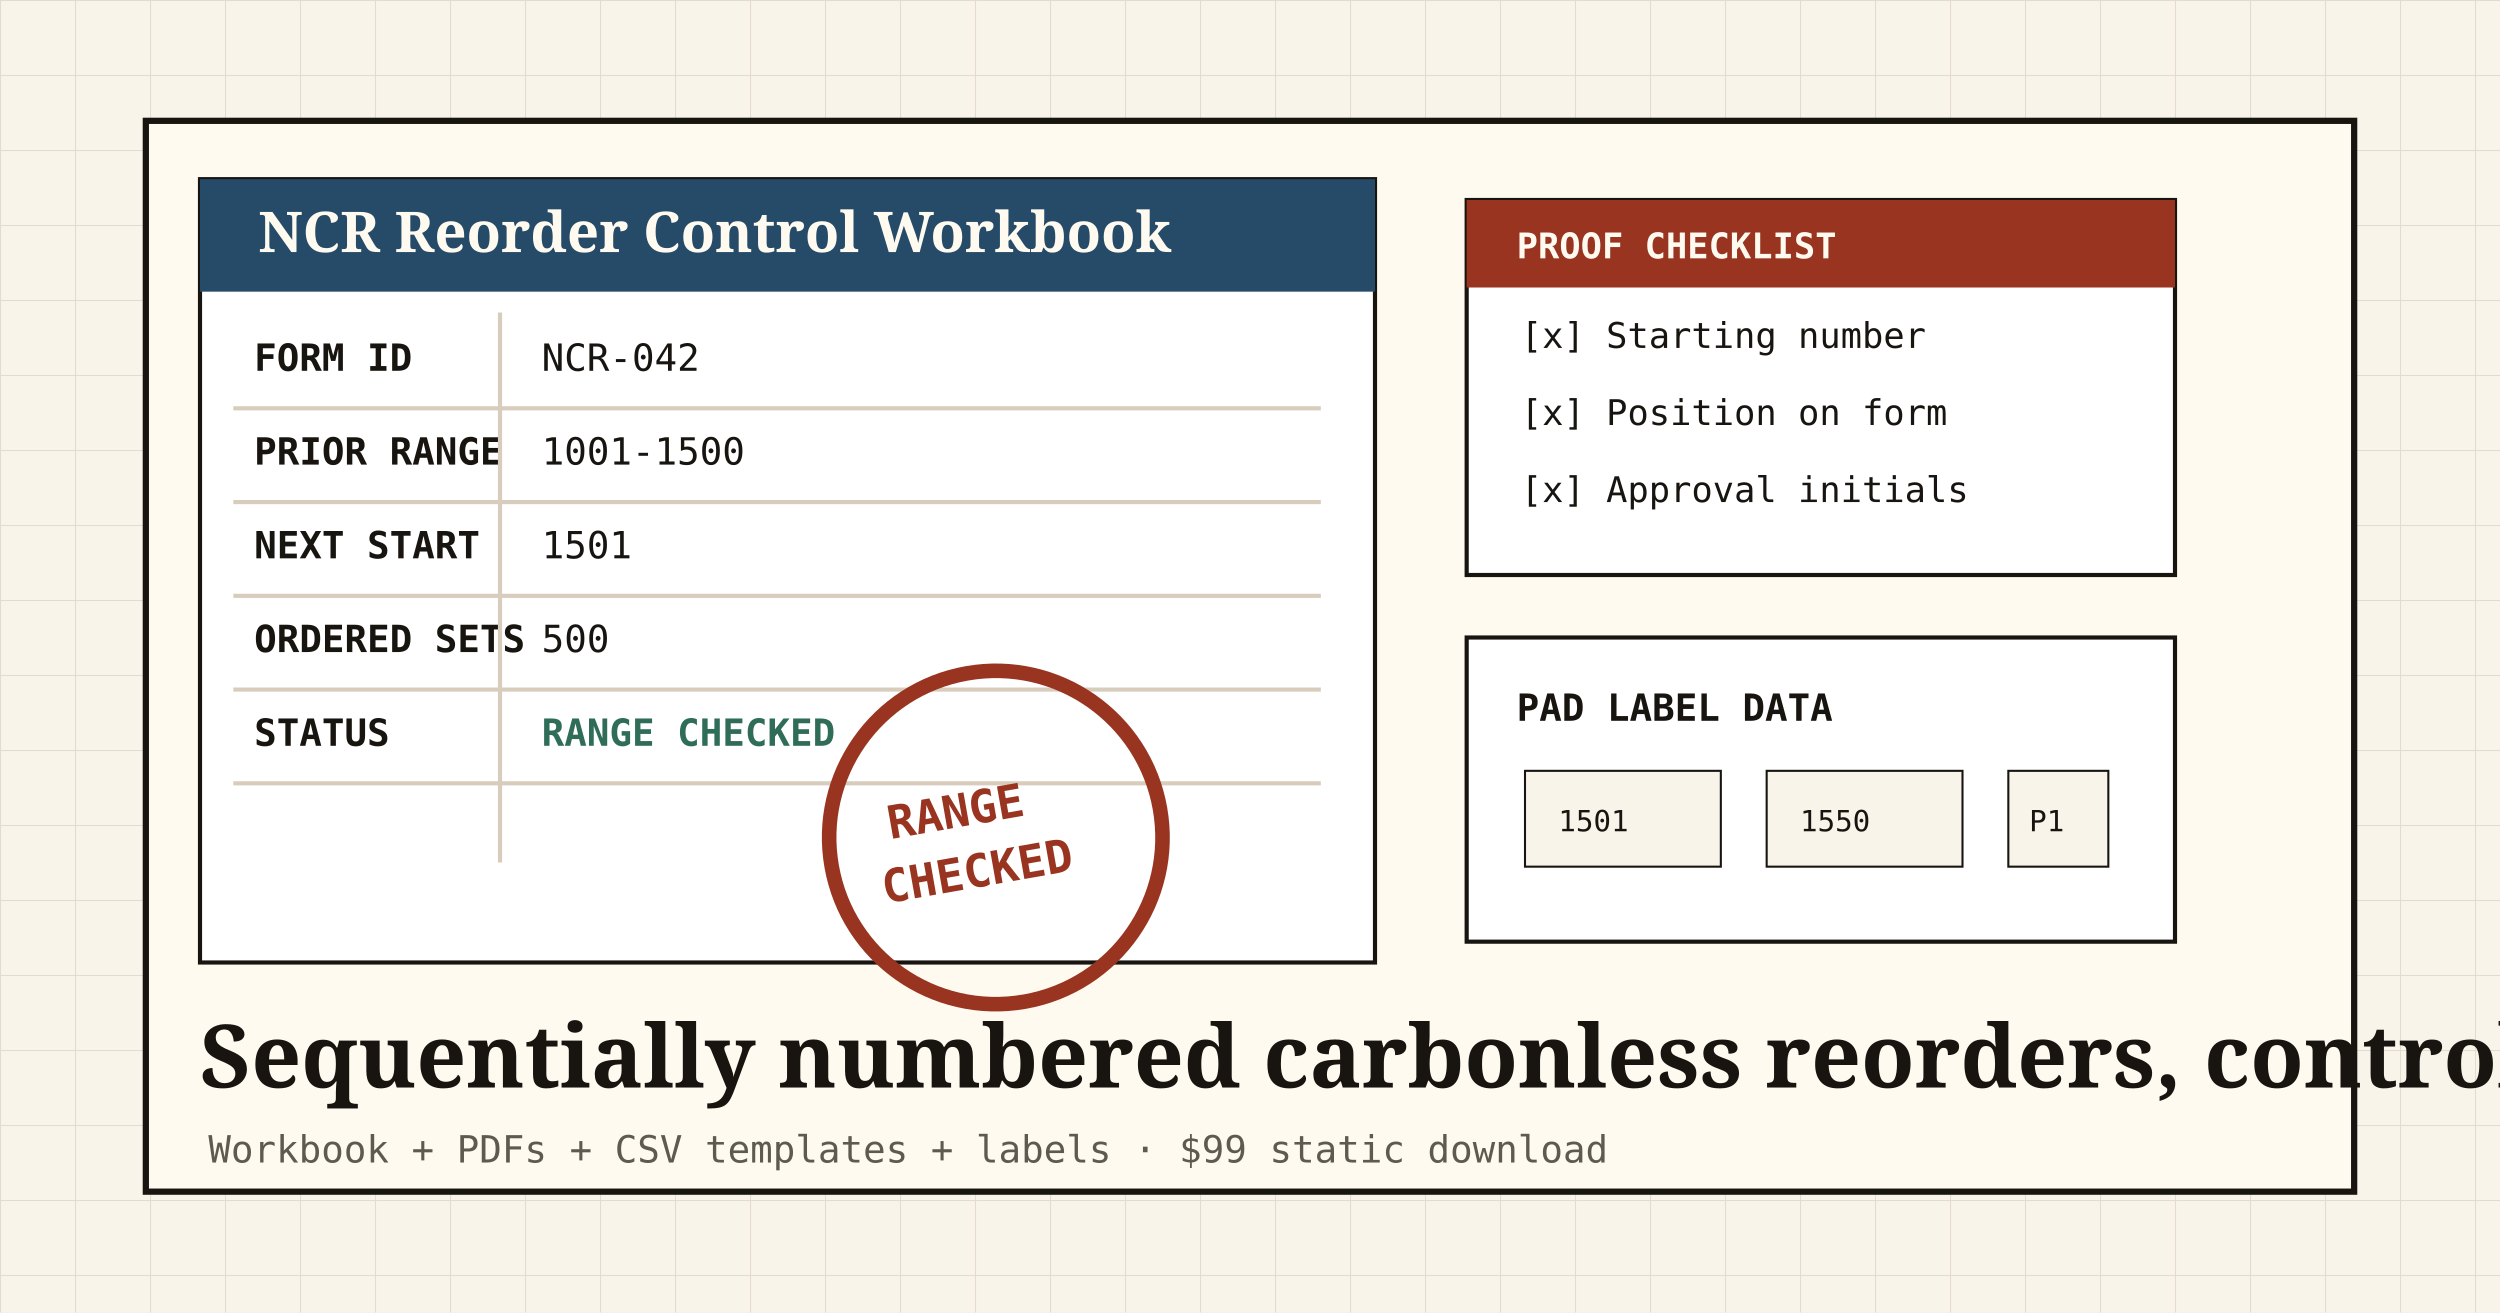
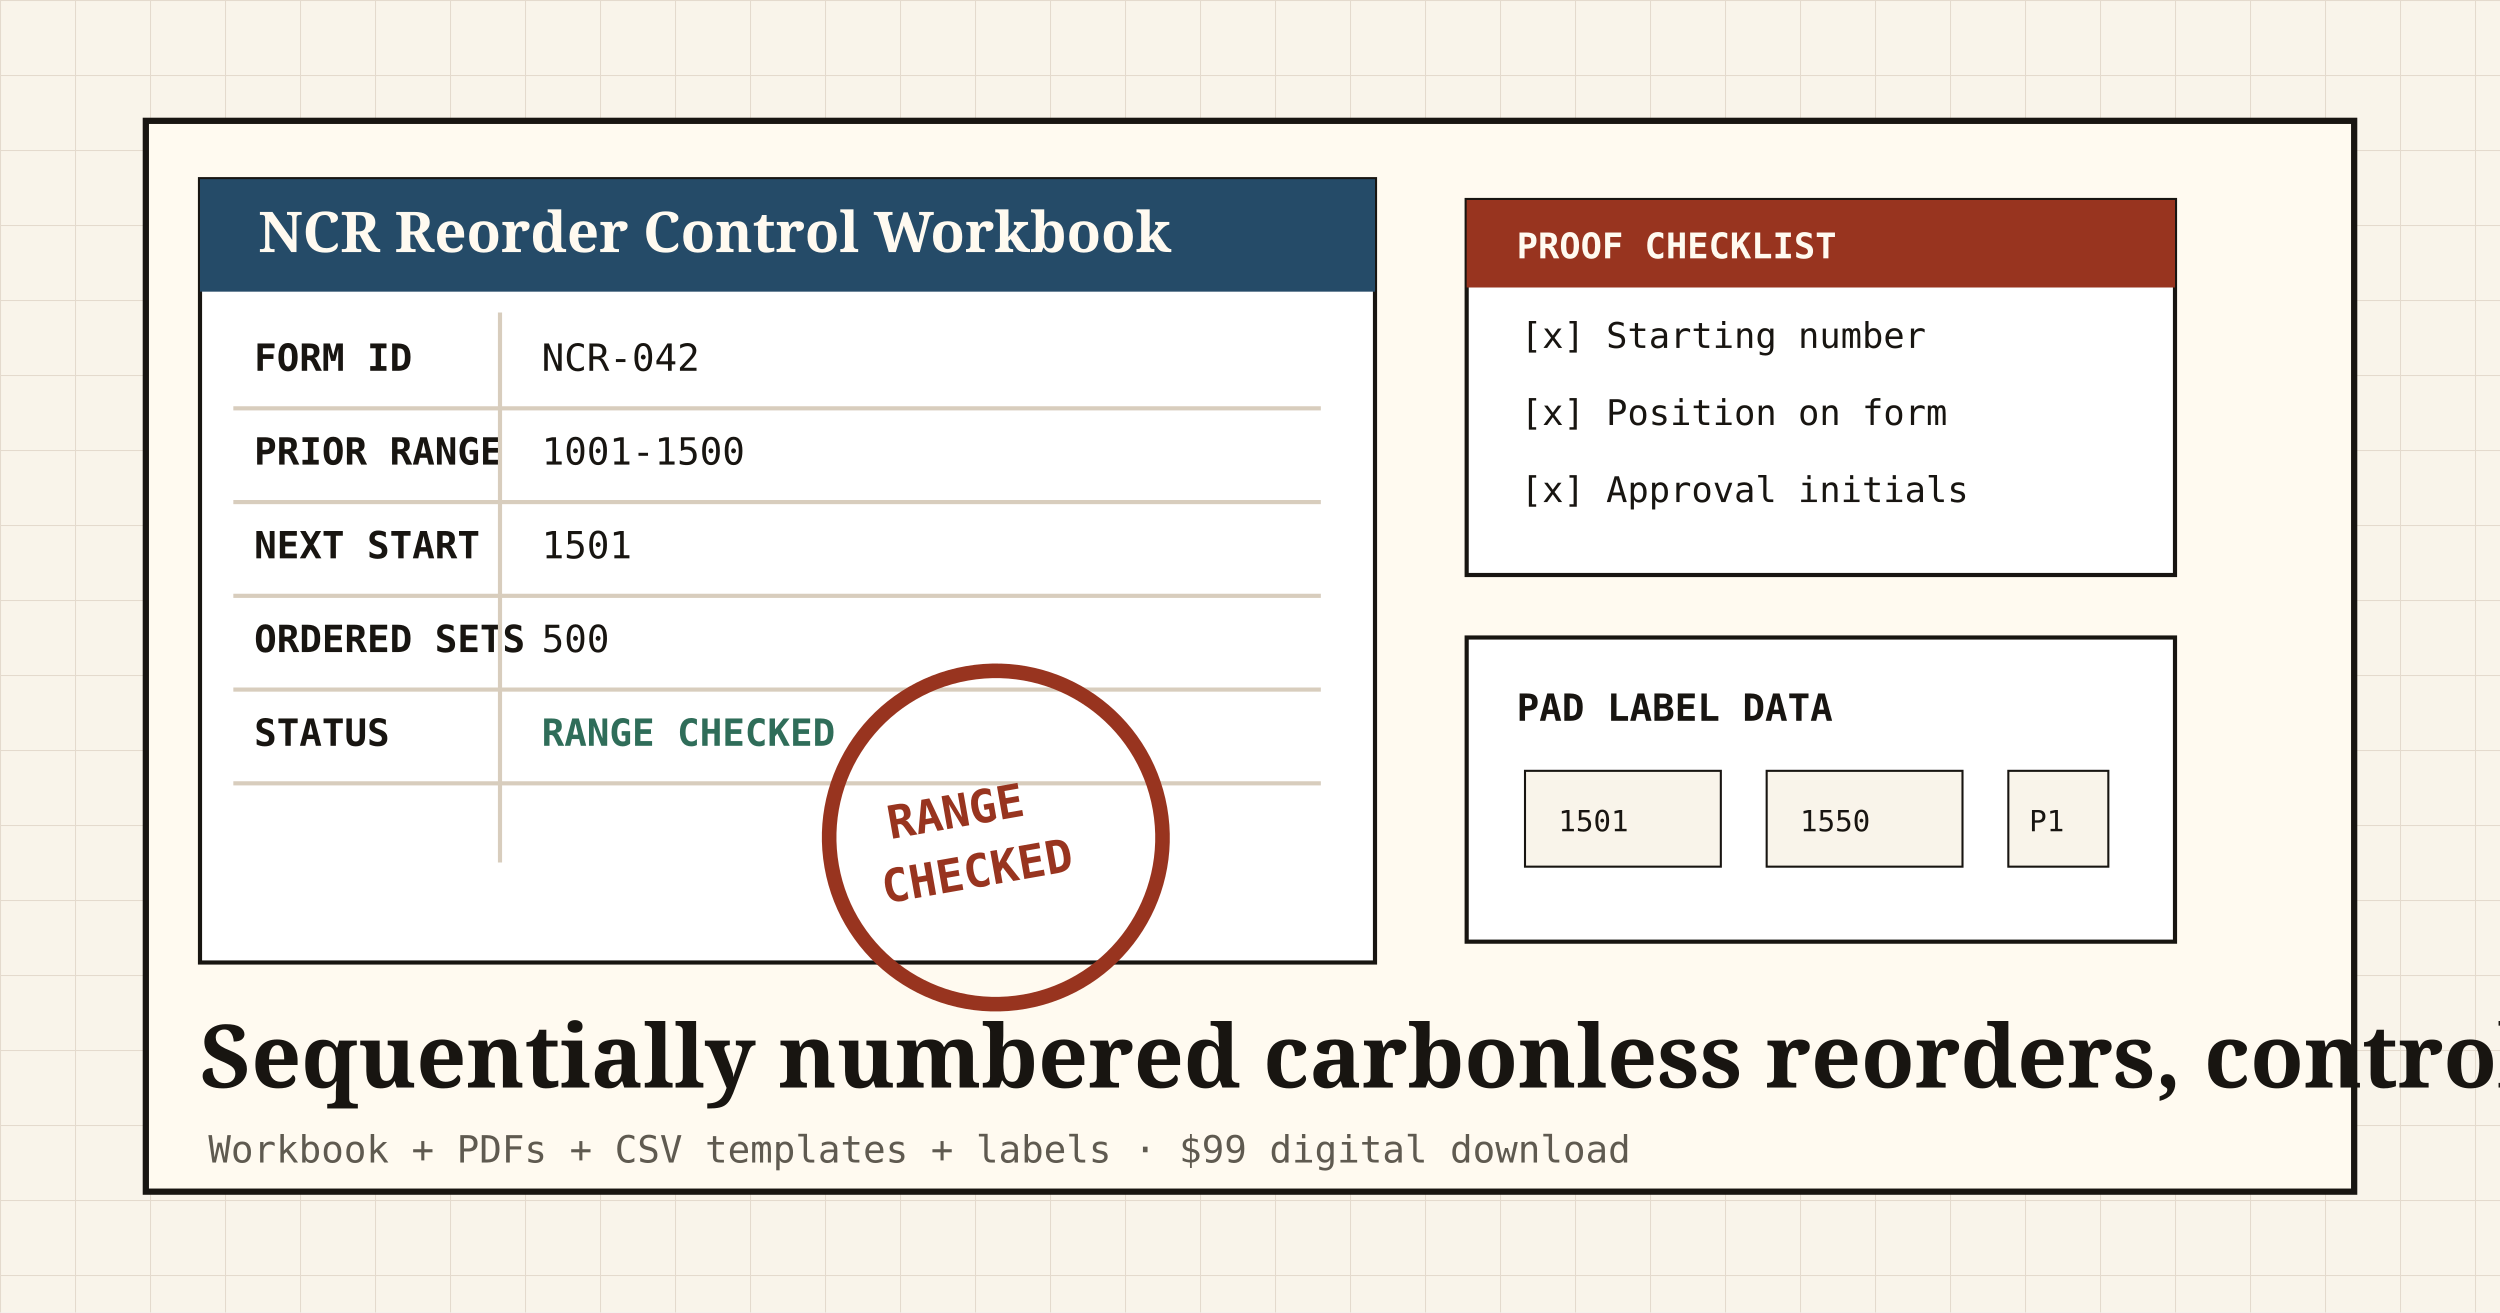
<svg xmlns="http://www.w3.org/2000/svg" width="1200" height="630" viewBox="0 0 1200 630" role="img" aria-labelledby="title desc">
  <rect width="1200" height="630" fill="#f9f4ea" />
  <path d="M0 0h1200v630H0z" fill="url(#grid)" />
  <defs>
    <pattern id="grid" width="36" height="36" patternUnits="userSpaceOnUse">
      <path d="M36 0H0v36" fill="none" stroke="#d8cdbd" stroke-width="1" opacity=".65" />
    </pattern>
  </defs>
  <rect x="70" y="58" width="1060" height="514" fill="#fffaf0" stroke="#181511" stroke-width="3" />
  <rect x="96" y="86" width="564" height="376" fill="#ffffff" stroke="#181511" stroke-width="2" />
  <rect x="96" y="86" width="564" height="54" fill="#254b68" />
  <text x="124" y="121" fill="#fffaf0" font-family="Georgia,serif" font-size="27" font-weight="700">NCR Reorder Control Workbook</text>
  <g font-family="ui-monospace,Consolas,monospace" font-size="18" fill="#181511">
    <text x="122" y="178" font-weight="700">FORM ID</text>
    <text x="260" y="178">NCR-042</text>
    <text x="122" y="223" font-weight="700">PRIOR RANGE</text>
    <text x="260" y="223">1001-1500</text>
    <text x="122" y="268" font-weight="700">NEXT START</text>
    <text x="260" y="268">1501</text>
    <text x="122" y="313" font-weight="700">ORDERED SETS</text>
    <text x="260" y="313">500</text>
    <text x="122" y="358" font-weight="700">STATUS</text>
    <text x="260" y="358" fill="#2f6d59" font-weight="700">RANGE CHECKED</text>
  </g>
  <g stroke="#d8cdbd" stroke-width="2">
    <path d="M112 196h522M112 241h522M112 286h522M112 331h522M112 376h522" />
    <path d="M240 150v264" />
  </g>
  <rect x="704" y="96" width="340" height="180" fill="#ffffff" stroke="#181511" stroke-width="2" />
  <rect x="704" y="96" width="340" height="42" fill="#98341f" />
  <text x="728" y="124" fill="#fffaf0" font-family="ui-monospace,Consolas,monospace" font-size="17" font-weight="700">PROOF CHECKLIST</text>
  <g fill="#181511" font-family="ui-monospace,Consolas,monospace" font-size="17">
    <text x="730" y="167">[x] Starting number</text>
    <text x="730" y="204">[x] Position on form</text>
    <text x="730" y="241">[x] Approval initials</text>
  </g>
  <rect x="704" y="306" width="340" height="146" fill="#ffffff" stroke="#181511" stroke-width="2" />
  <text x="728" y="346" fill="#181511" font-family="ui-monospace,Consolas,monospace" font-size="18" font-weight="700">PAD LABEL DATA</text>
  <rect x="732" y="370" width="94" height="46" fill="#f9f4ea" stroke="#181511" />
  <rect x="848" y="370" width="94" height="46" fill="#f9f4ea" stroke="#181511" />
  <rect x="964" y="370" width="48" height="46" fill="#f9f4ea" stroke="#181511" />
  <text x="748" y="399" fill="#181511" font-family="ui-monospace,Consolas,monospace" font-size="14">1501</text>
  <text x="864" y="399" fill="#181511" font-family="ui-monospace,Consolas,monospace" font-size="14">1550</text>
  <text x="974" y="399" fill="#181511" font-family="ui-monospace,Consolas,monospace" font-size="14">P1</text>
  <g transform="translate(478 402) rotate(-10)">
    <circle cx="0" cy="0" r="80" fill="none" stroke="#98341f" stroke-width="7" />
    <text x="-50" y="-8" fill="#98341f" font-family="ui-monospace,Consolas,monospace" font-size="22" font-weight="900">RANGE</text>
    <text x="-58" y="22" fill="#98341f" font-family="ui-monospace,Consolas,monospace" font-size="22" font-weight="900">CHECKED</text>
  </g>
  <text x="96" y="522" fill="#181511" font-family="Georgia,serif" font-size="42" font-weight="700">Sequentially numbered carbonless reorders, controlled.</text>
-   <text x="100" y="558" fill="#5f5a50" font-family="ui-monospace,Consolas,monospace" font-size="18">Workbook + PDFs + CSV templates + labels · $99 static download</text>
+   <text x="100" y="558" fill="#5f5a50" font-family="ui-monospace,Consolas,monospace" font-size="18">Workbook + PDFs + CSV templates + labels · $99 digital download</text>
</svg>
